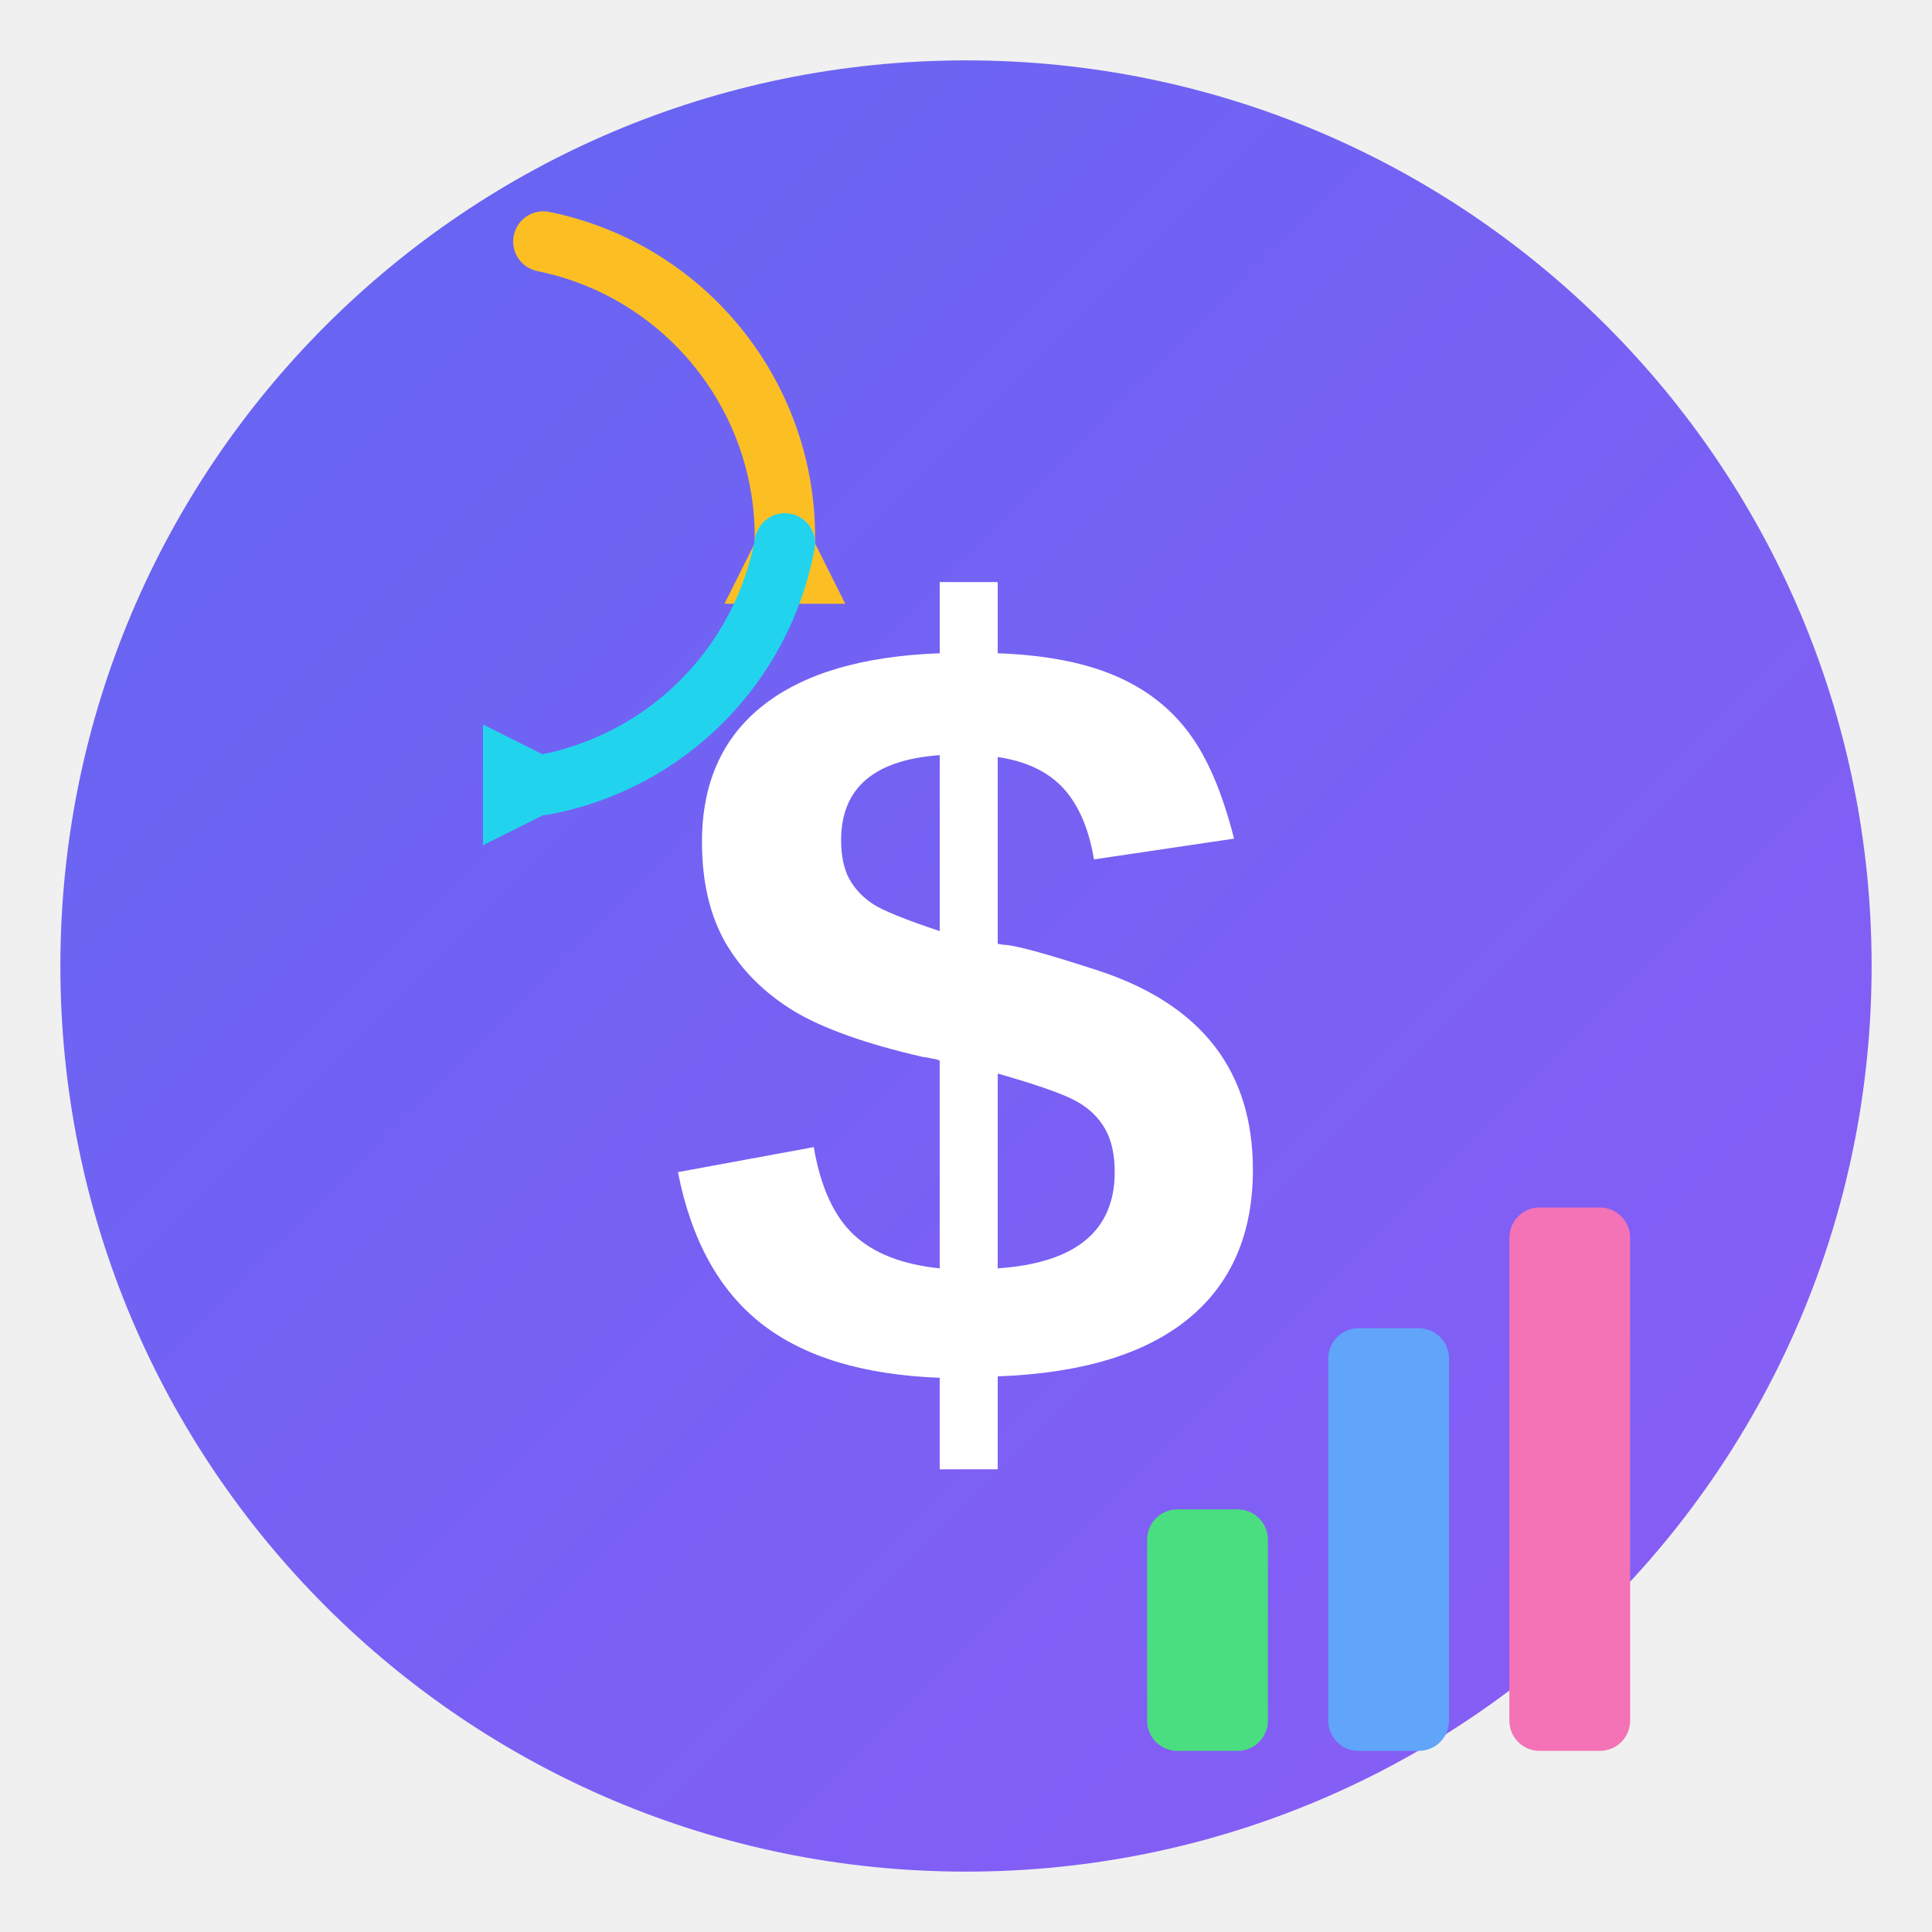
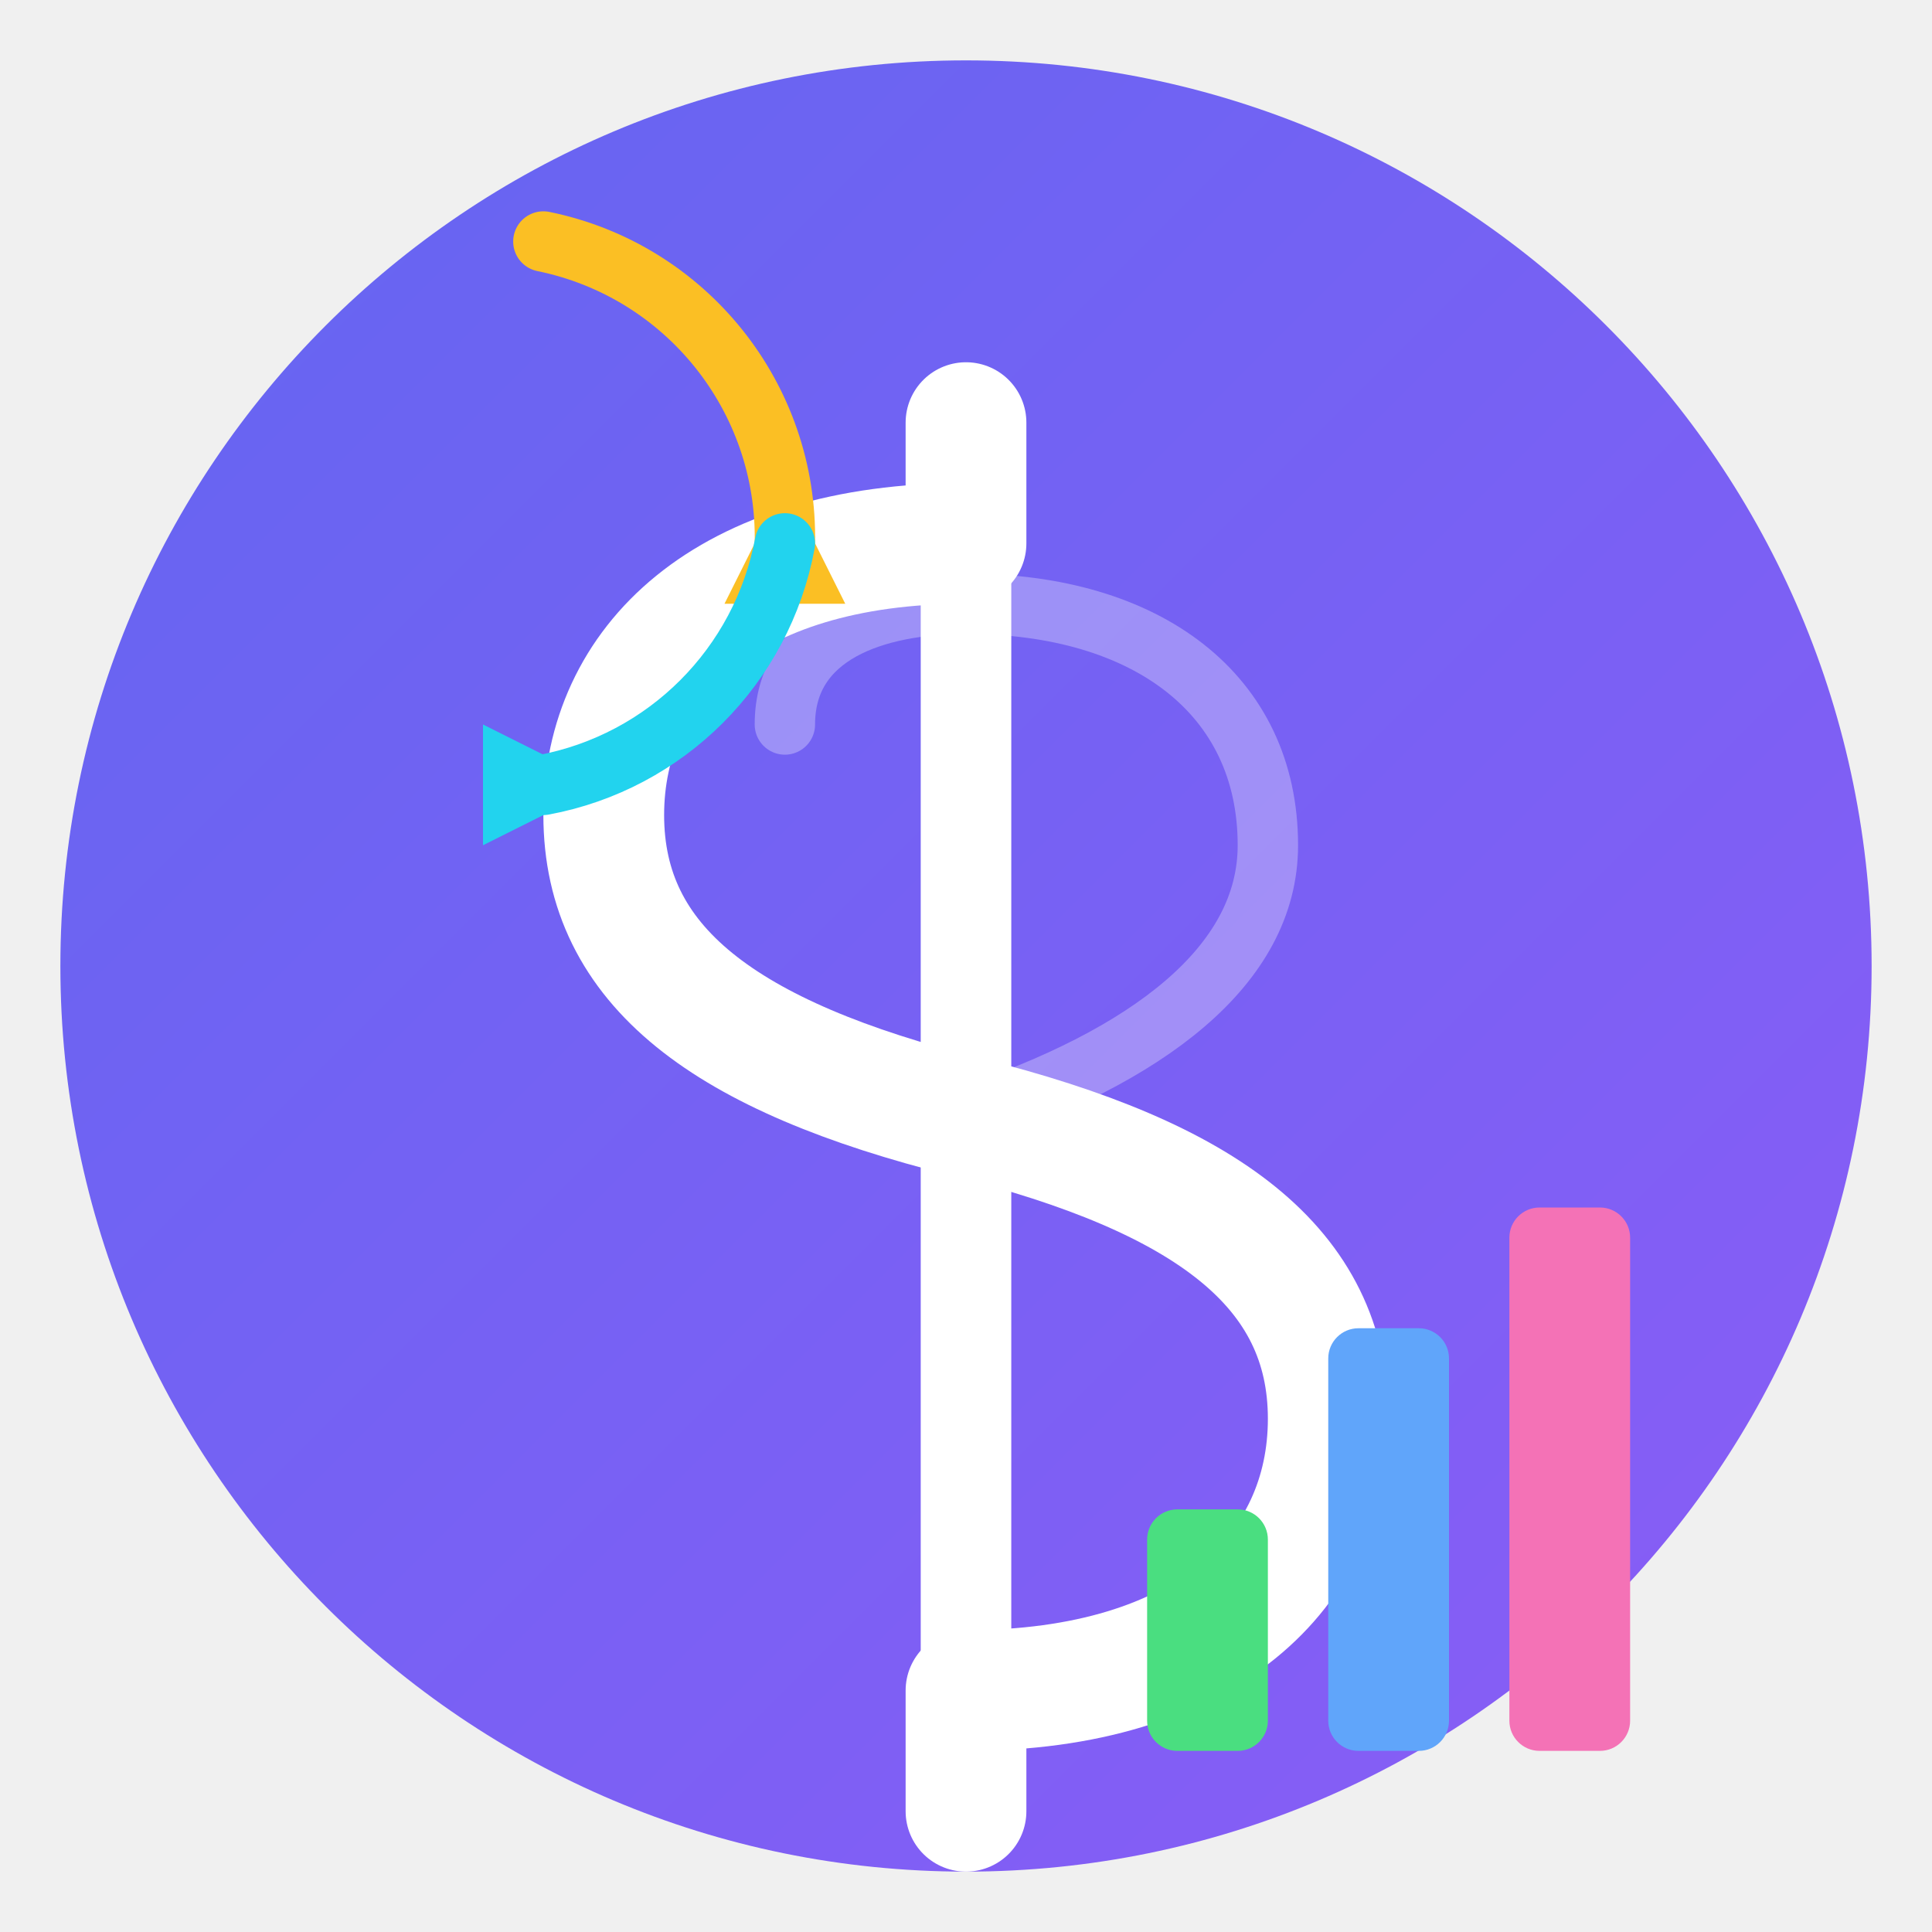
<svg xmlns="http://www.w3.org/2000/svg" viewBox="0 0 64 64" width="64" height="64">
  <circle cx="32" cy="32" r="30" fill="url(#bgGradient)" />
-   <g transform="translate(20, 14)">
-     <text x="12" y="32" font-family="Arial, Helvetica, sans-serif" font-size="36" font-weight="bold" fill="#ffffff" text-anchor="middle">$</text>
+   <g transform="translate(32, 32)">
+     <path d="M0 -18 L0 -14 C-8 -14 -12 -10 -12 -5 C-12 0 -8 3 0 5 C8 7 12 10 12 15 C12 20 8 24 0 24 L0 28" stroke="#ffffff" stroke-width="4" fill="none" stroke-linecap="round" stroke-linejoin="round" />
+     <path d="M0 -18 L0 28" stroke="#ffffff" stroke-width="3" fill="none" stroke-linecap="round" />
+     <path d="M-6 -8 C-6 -11 -3 -12 0 -12 C6 -12 10 -9 10 -4 C10 0 6 3 0 5" stroke="rgba(255,255,255,0.3)" stroke-width="2" fill="none" stroke-linecap="round" />
  </g>
  <g transform="translate(38, 38)">
    <rect x="0" y="12" width="4" height="8" fill="#4ade80" rx="1" />
    <rect x="6" y="6" width="4" height="14" fill="#60a5fa" rx="1" />
    <rect x="12" y="2" width="4" height="18" fill="#f472b6" rx="1" />
  </g>
  <g transform="translate(6, 6)">
    <path d="M12 2 A10 10 0 0 1 20 12" stroke="#fbbf24" stroke-width="2" fill="none" stroke-linecap="round" />
    <polygon points="20,10 22,14 18,14" fill="#fbbf24" />
    <path d="M20 12 A10 10 0 0 1 12 20" stroke="#22d3ee" stroke-width="2" fill="none" stroke-linecap="round" />
    <polygon points="14,20 10,18 10,22" fill="#22d3ee" />
  </g>
  <defs>
    <linearGradient id="bgGradient" x1="0%" y1="0%" x2="100%" y2="100%">
      <stop offset="0%" style="stop-color:#6366f1" />
      <stop offset="100%" style="stop-color:#8b5cf6" />
    </linearGradient>
  </defs>
</svg>
